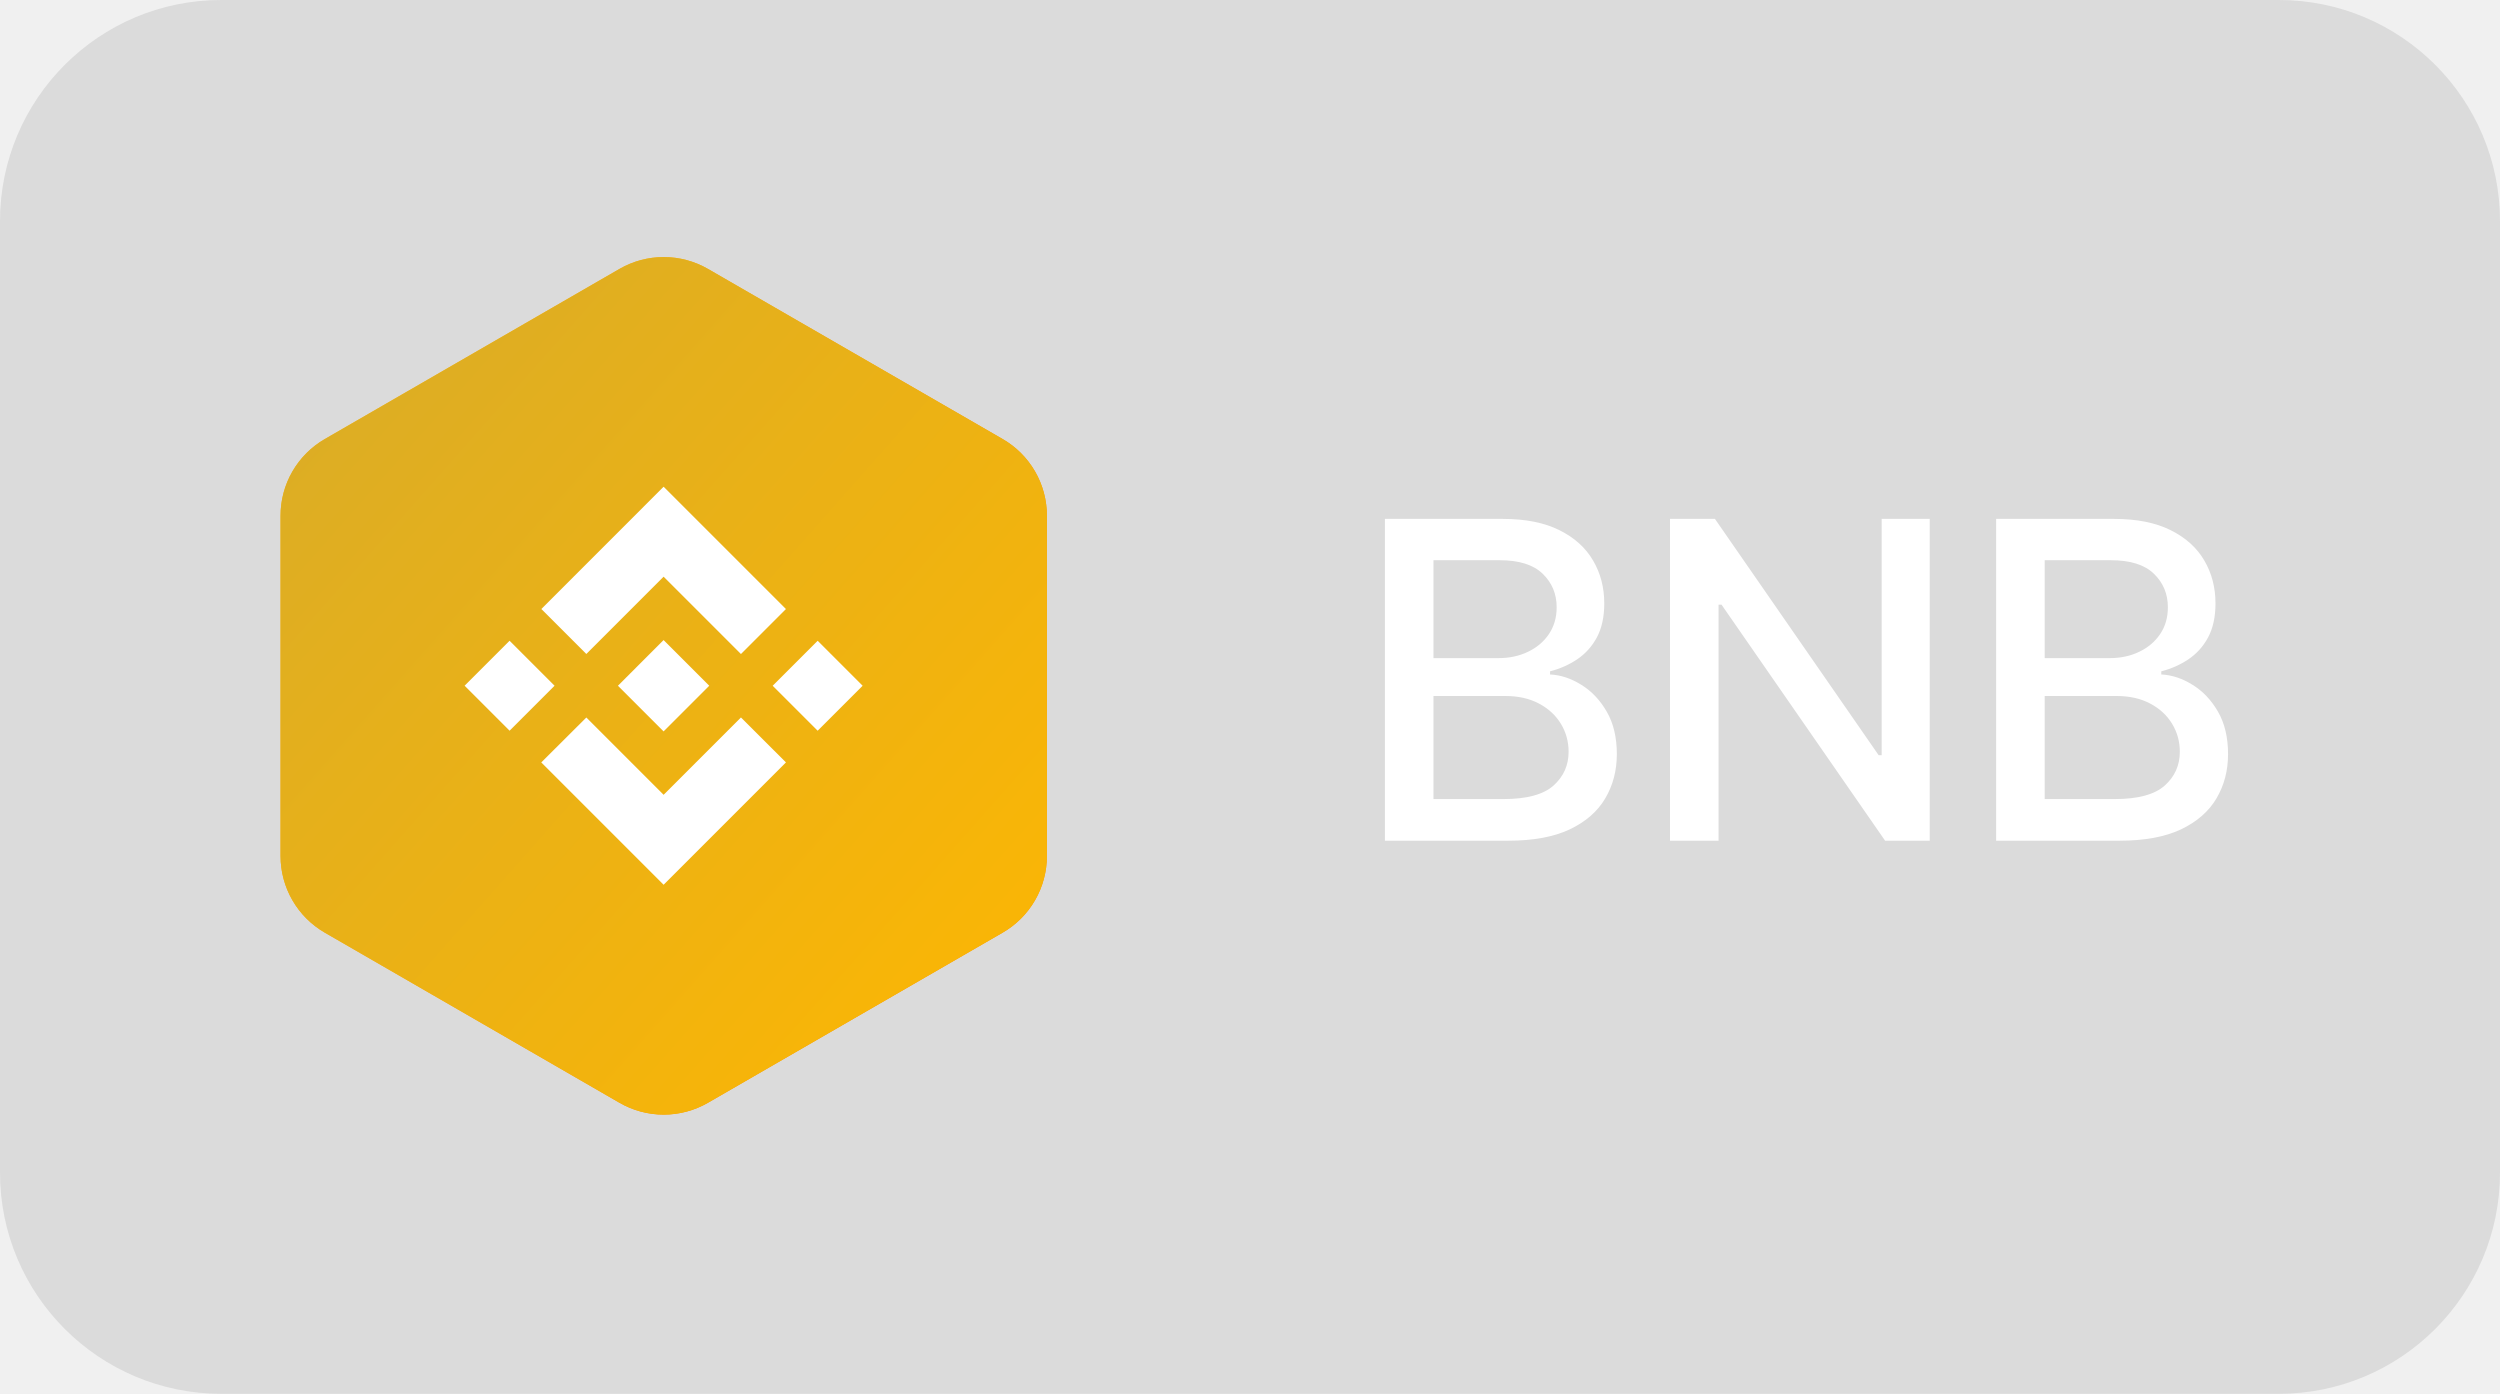
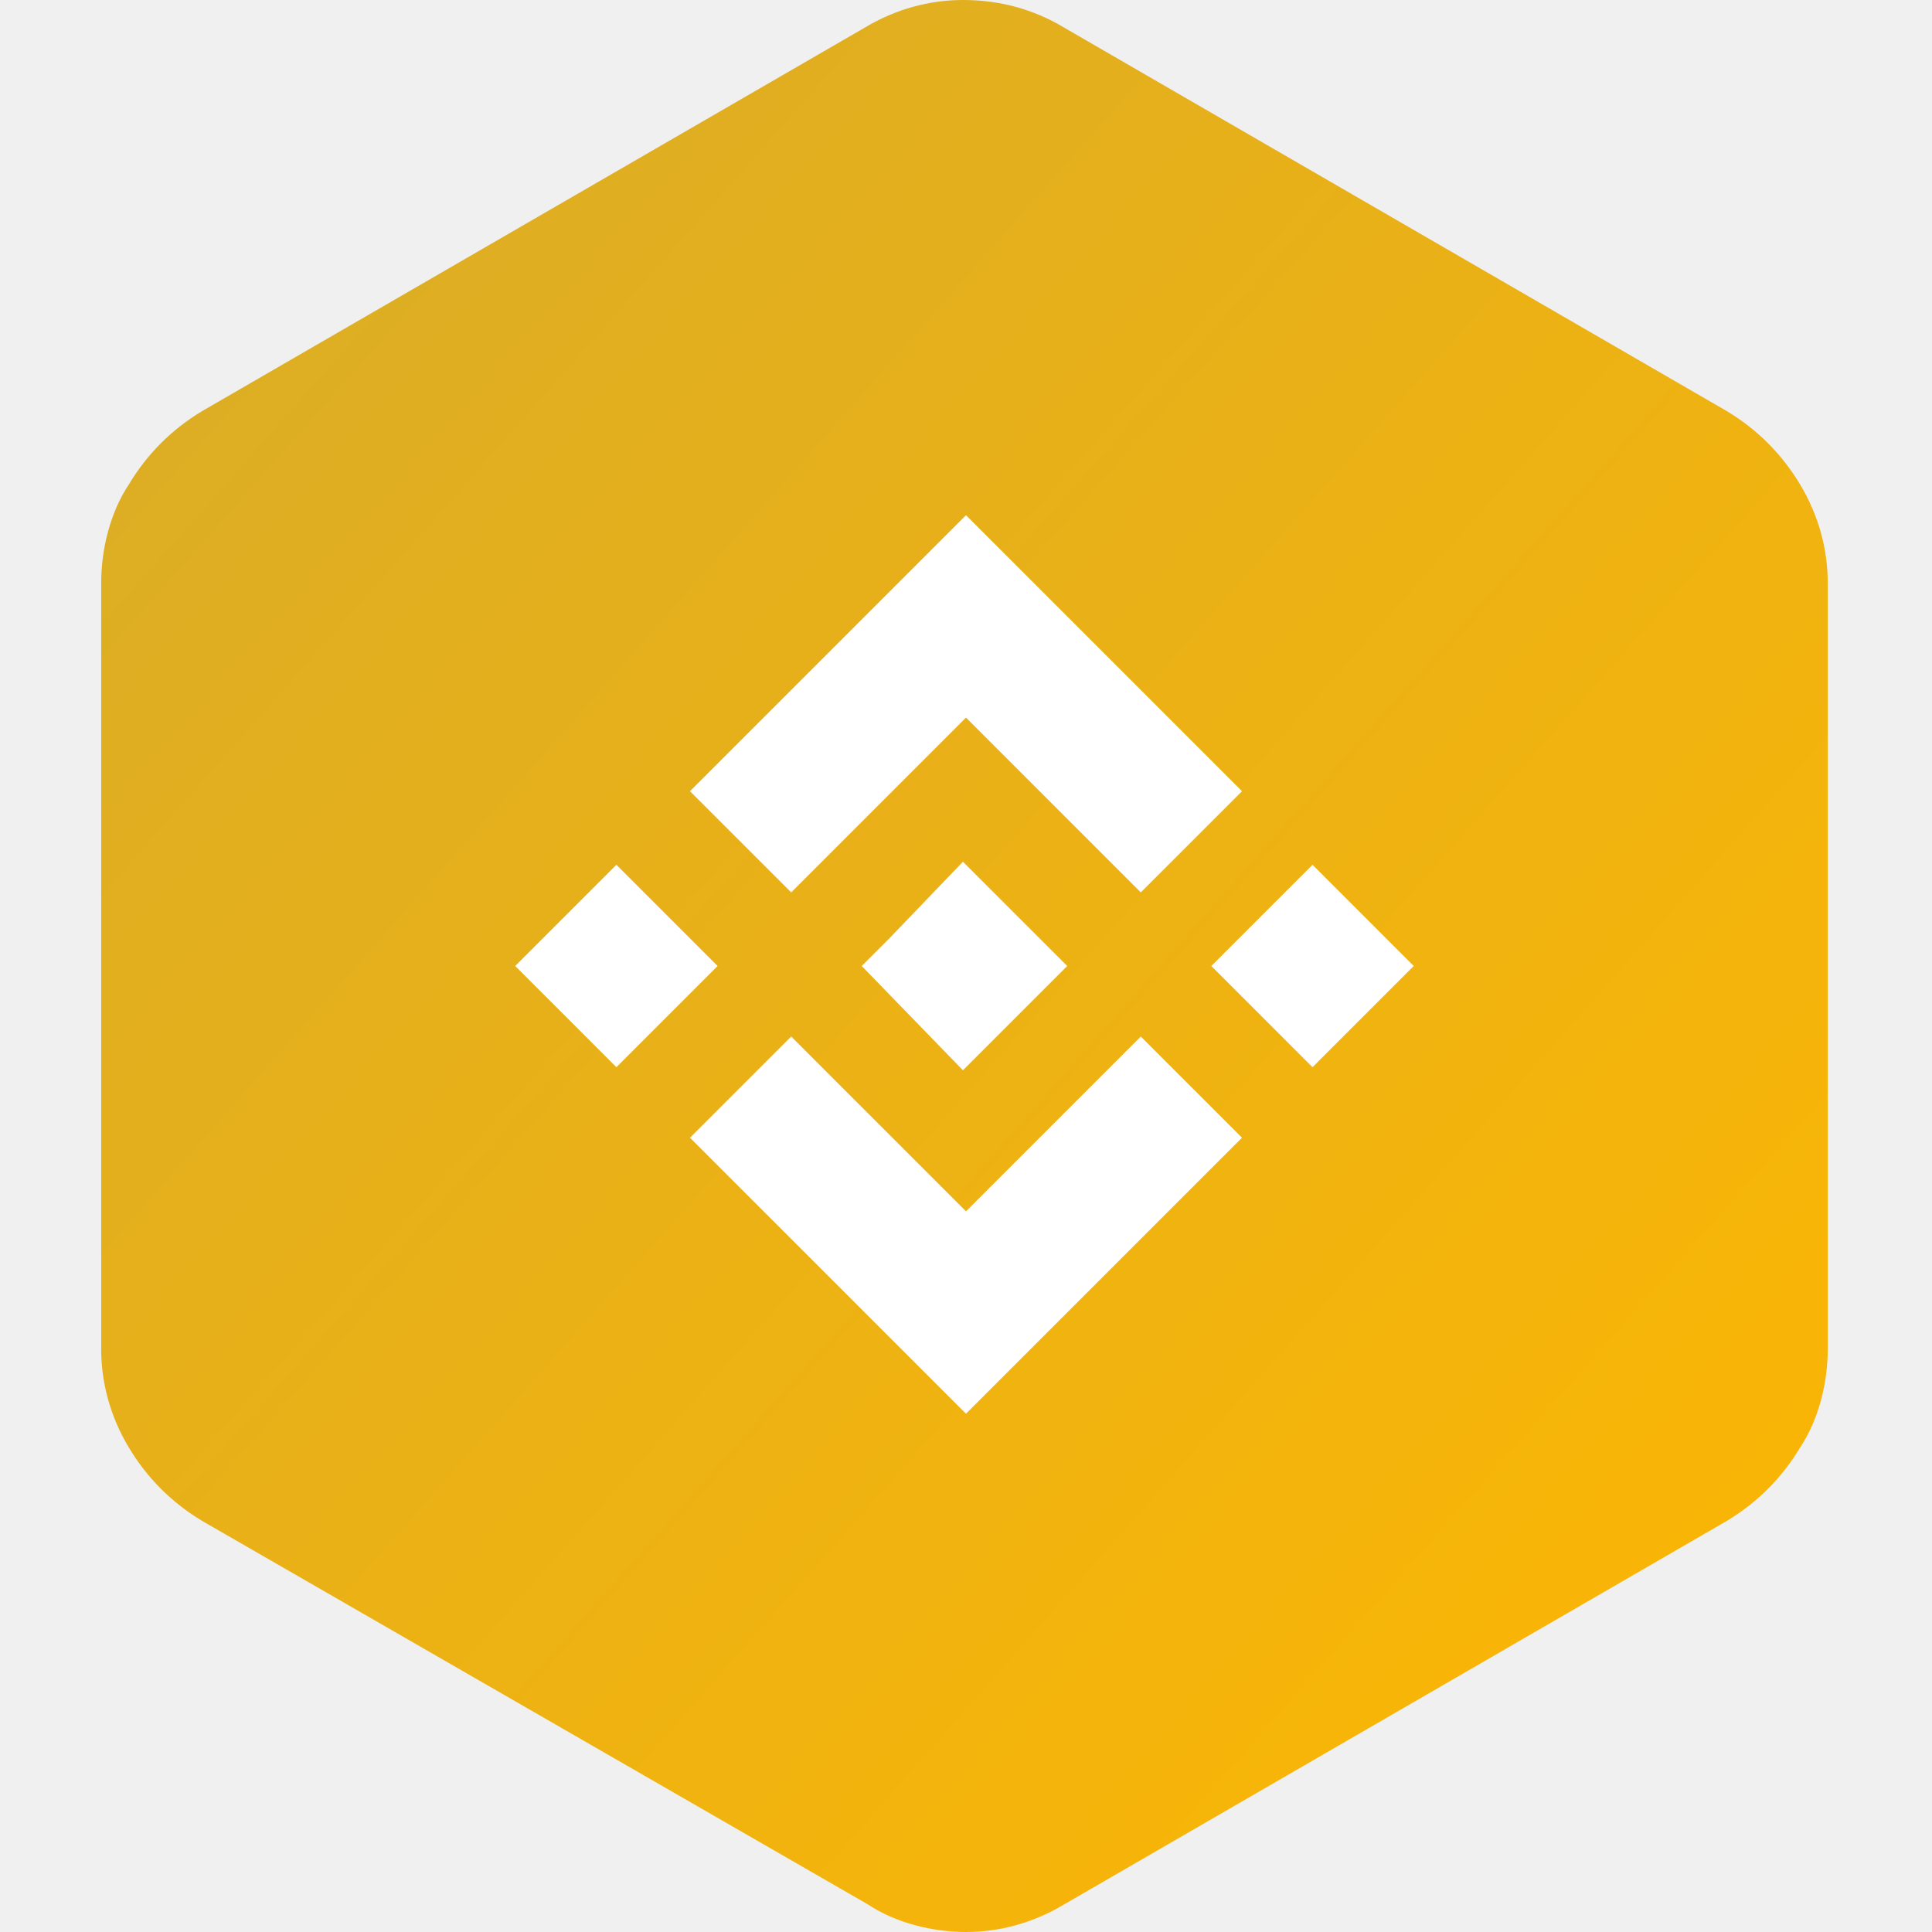
- <svg xmlns="http://www.w3.org/2000/svg" width="113" height="63" viewBox="0 0 113 63" fill="none">
-   <rect width="113" height="63" rx="10" fill="#3C3D3F" fill-opacity="0.12" />
-   <path d="M62.598 38V23.454H67.925C68.957 23.454 69.812 23.625 70.489 23.966C71.166 24.302 71.672 24.759 72.008 25.337C72.345 25.91 72.513 26.556 72.513 27.276C72.513 27.882 72.401 28.393 72.179 28.81C71.956 29.222 71.658 29.553 71.284 29.804C70.915 30.05 70.508 30.23 70.062 30.344V30.486C70.546 30.509 71.017 30.666 71.476 30.954C71.94 31.239 72.323 31.643 72.626 32.169C72.93 32.695 73.081 33.334 73.081 34.087C73.081 34.83 72.906 35.498 72.555 36.09C72.21 36.677 71.675 37.143 70.95 37.489C70.226 37.83 69.3 38 68.173 38H62.598ZM64.793 36.118H67.96C69.011 36.118 69.764 35.914 70.219 35.507C70.673 35.1 70.901 34.591 70.901 33.98C70.901 33.521 70.785 33.099 70.553 32.716C70.32 32.332 69.989 32.027 69.558 31.8C69.132 31.572 68.626 31.459 68.038 31.459H64.793V36.118ZM64.793 29.747H67.733C68.225 29.747 68.668 29.652 69.061 29.463C69.459 29.274 69.774 29.009 70.006 28.668C70.242 28.322 70.361 27.915 70.361 27.446C70.361 26.845 70.15 26.34 69.729 25.933C69.307 25.526 68.661 25.322 67.79 25.322H64.793V29.747ZM87.224 23.454V38H85.207L77.814 27.332H77.679V38H75.484V23.454H77.515L84.916 34.136H85.051V23.454H87.224ZM90.225 38V23.454H95.552C96.584 23.454 97.439 23.625 98.116 23.966C98.793 24.302 99.3 24.759 99.636 25.337C99.972 25.91 100.14 26.556 100.14 27.276C100.14 27.882 100.029 28.393 99.806 28.81C99.584 29.222 99.285 29.553 98.911 29.804C98.542 30.05 98.135 30.23 97.69 30.344V30.486C98.173 30.509 98.644 30.666 99.103 30.954C99.567 31.239 99.951 31.643 100.254 32.169C100.557 32.695 100.708 33.334 100.708 34.087C100.708 34.83 100.533 35.498 100.183 36.09C99.837 36.677 99.302 37.143 98.578 37.489C97.853 37.83 96.927 38 95.801 38H90.225ZM92.42 36.118H95.588C96.639 36.118 97.391 35.914 97.846 35.507C98.301 35.1 98.528 34.591 98.528 33.98C98.528 33.521 98.412 33.099 98.18 32.716C97.948 32.332 97.617 32.027 97.186 31.8C96.759 31.572 96.253 31.459 95.666 31.459H92.42V36.118ZM92.42 29.747H95.36C95.853 29.747 96.295 29.652 96.688 29.463C97.086 29.274 97.401 29.009 97.633 28.668C97.87 28.322 97.988 27.915 97.988 27.446C97.988 26.845 97.777 26.34 97.356 25.933C96.935 25.526 96.288 25.322 95.417 25.322H92.42V29.747Z" fill="white" />
-   <path fill-rule="evenodd" clip-rule="evenodd" d="M32 12.155L45.32 19.845C45.928 20.196 46.433 20.701 46.784 21.309C47.135 21.917 47.32 22.607 47.32 23.309V38.691C47.32 39.393 47.135 40.083 46.784 40.691C46.433 41.299 45.928 41.804 45.32 42.155L32 49.845C31.392 50.196 30.702 50.381 30 50.381C29.297 50.381 28.608 50.196 28 49.845L14.68 42.155C14.072 41.804 13.567 41.299 13.216 40.691C12.864 40.083 12.68 39.393 12.68 38.691V23.309C12.68 22.607 12.864 21.917 13.216 21.309C13.567 20.701 14.072 20.196 14.68 19.845L28 12.155C28.608 11.804 29.297 11.619 30 11.619C30.702 11.619 31.392 11.804 32 12.155Z" fill="url(#paint0_linear_0_1111)" />
-   <path fill-rule="evenodd" clip-rule="evenodd" d="M34.196 37.417C33.02 37.842 31.929 37.681 31.444 37.617C31.205 37.586 30.801 37.512 30.37 37.423L29.655 40.09L28.013 39.65L28.716 37.026L27.466 36.691L26.763 39.315L25.121 38.875L25.824 36.251L22.594 35.385L23.46 33.503L24.442 33.767C24.772 33.855 24.918 33.861 25.091 33.768C25.264 33.674 25.348 33.483 25.391 33.322L27.211 26.528C27.326 26.102 27.322 25.978 27.185 25.707C27.048 25.435 26.595 25.283 26.336 25.214L25.387 24.959L25.844 23.255L29.074 24.12L29.779 21.488L31.421 21.928L30.716 24.56L31.966 24.895L32.672 22.263L34.314 22.703L33.6 25.367C34.804 25.771 35.653 26.248 36.29 27.049C37.115 28.084 36.708 29.389 36.6 29.698C36.493 30.006 36.193 30.575 35.812 30.892C35.431 31.21 34.651 31.42 34.651 31.42C34.651 31.42 35.403 31.803 35.851 32.375C36.297 32.947 36.513 33.802 36.197 34.885C35.883 35.969 35.37 36.991 34.196 37.417ZM30.788 31.717C30.177 31.521 29.558 31.355 28.932 31.22L27.988 34.742C27.988 34.742 29.071 35.057 29.815 35.199C30.558 35.34 31.359 35.358 31.791 35.251C32.221 35.144 32.761 34.943 32.977 34.138C33.193 33.332 32.747 32.851 32.48 32.615C32.215 32.379 31.587 31.989 30.788 31.718V31.717ZM30.735 29.952C31.34 30.089 32.014 30.122 32.542 29.992C33.07 29.862 33.438 29.532 33.583 28.93C33.728 28.328 33.465 27.714 32.845 27.326C32.225 26.938 31.777 26.801 31.265 26.656C30.753 26.511 30.219 26.416 30.219 26.416L29.369 29.586C29.369 29.586 30.131 29.814 30.735 29.952Z" fill="white" />
-   <path fill-rule="evenodd" clip-rule="evenodd" d="M32 12.155L45.32 19.845C45.928 20.196 46.433 20.701 46.784 21.309C47.135 21.917 47.32 22.607 47.32 23.309V38.691C47.32 39.393 47.135 40.083 46.784 40.691C46.433 41.299 45.928 41.804 45.32 42.155L32 49.845C31.392 50.196 30.702 50.381 30 50.381C29.297 50.381 28.608 50.196 28 49.845L14.68 42.155C14.072 41.804 13.567 41.299 13.216 40.691C12.864 40.083 12.68 39.393 12.68 38.691V23.309C12.68 22.607 12.864 21.917 13.216 21.309C13.567 20.701 14.072 20.196 14.68 19.845L28 12.155C28.608 11.804 29.297 11.619 30 11.619C30.702 11.619 31.392 11.804 32 12.155Z" fill="url(#paint1_linear_0_1111)" />
-   <path d="M26.502 29.56L29.995 26.066L33.491 29.562L35.524 27.529L29.995 22L24.469 27.527L26.502 29.56ZM21 30.995L23.033 28.962L25.066 30.995L23.033 33.028L21 30.995ZM26.502 32.431L29.995 35.925L33.491 32.429L35.525 34.461L35.524 34.462L29.995 39.991L24.468 34.464L24.466 34.461L26.502 32.431ZM34.925 30.996L36.958 28.963L38.991 30.996L36.958 33.029L34.925 30.996Z" fill="white" />
-   <path d="M32.056 30.994H32.057L29.994 28.931L28.47 30.456L28.295 30.631L27.933 30.993L27.93 30.995L27.933 30.998L29.994 33.06L32.057 30.997L32.058 30.995H32.056" fill="white" />
-   <defs>
-     <linearGradient id="paint0_linear_0_1111" x1="41.553" y1="38.571" x2="15.985" y2="23.646" gradientUnits="userSpaceOnUse">
-       <stop stop-color="#FF9400" />
-       <stop offset="1" stop-color="#FFBB21" />
-     </linearGradient>
-     <linearGradient id="paint1_linear_0_1111" x1="12.68" y1="11.619" x2="51.925" y2="46.347" gradientUnits="userSpaceOnUse">
-       <stop stop-color="#D8AC29" />
-       <stop offset="1" stop-color="#FFB700" />
-     </linearGradient>
-   </defs>
+ <svg xmlns="http://www.w3.org/2000/svg" version="1.1" id="Layer_1" x="0px" y="0px" viewBox="0 0 63 63" style="enable-background:new 0 0 63 63;" xml:space="preserve">
+   <style type="text/css">
+ 	.st0{fill-rule:evenodd;clip-rule:evenodd;fill:url(#SVGID_1_);}
+ 	.st1{fill:#FFFFFF;}
+ </style>
+   <linearGradient id="SVGID_1_" gradientUnits="userSpaceOnUse" x1="3.389097e-02" y1="1019.7" x2="63.796" y2="1076.123" gradientTransform="matrix(1 0 0 1 0 -1016)">
+     <stop offset="0" style="stop-color:#D8AC29" />
+     <stop offset="1" style="stop-color:#FFB700" />
+   </linearGradient>
+   <path class="st0" d="M34.7,0.9l21.6,12.5c1,0.6,1.8,1.4,2.4,2.4c0.6,1,0.9,2.1,0.9,3.2v25c0,1.1-0.3,2.3-0.9,3.2  c-0.6,1-1.4,1.8-2.4,2.4L34.7,62.1c-1,0.6-2.1,0.9-3.2,0.9c-1.1,0-2.3-0.3-3.2-0.9L6.6,49.6c-1-0.6-1.8-1.4-2.4-2.4S3.3,45.1,3.3,44  V19c0-1.1,0.3-2.3,0.9-3.2c0.6-1,1.4-1.8,2.4-2.4L28.2,0.9c1-0.6,2.1-0.9,3.2-0.9C32.6,0,33.7,0.3,34.7,0.9z" />
+   <path class="st1" d="M25.8,29.1l5.7-5.7l5.7,5.7l3.3-3.3l-9-9l-9,9L25.8,29.1z M16.8,31.5l3.3-3.3l3.3,3.3l-3.3,3.3L16.8,31.5z   M25.8,33.8l5.7,5.7l5.7-5.7l3.3,3.3l0,0l-9,9l-9-9l0,0L25.8,33.8z M39.5,31.5l3.3-3.3l3.3,3.3l-3.3,3.3L39.5,31.5z" />
+   <path class="st1" d="M34.8,31.5L34.8,31.5l-3.4-3.4L29,30.6l-0.3,0.3l-0.6,0.6l0,0l0,0l3.3,3.4L34.8,31.5L34.8,31.5L34.8,31.5" />
</svg>
